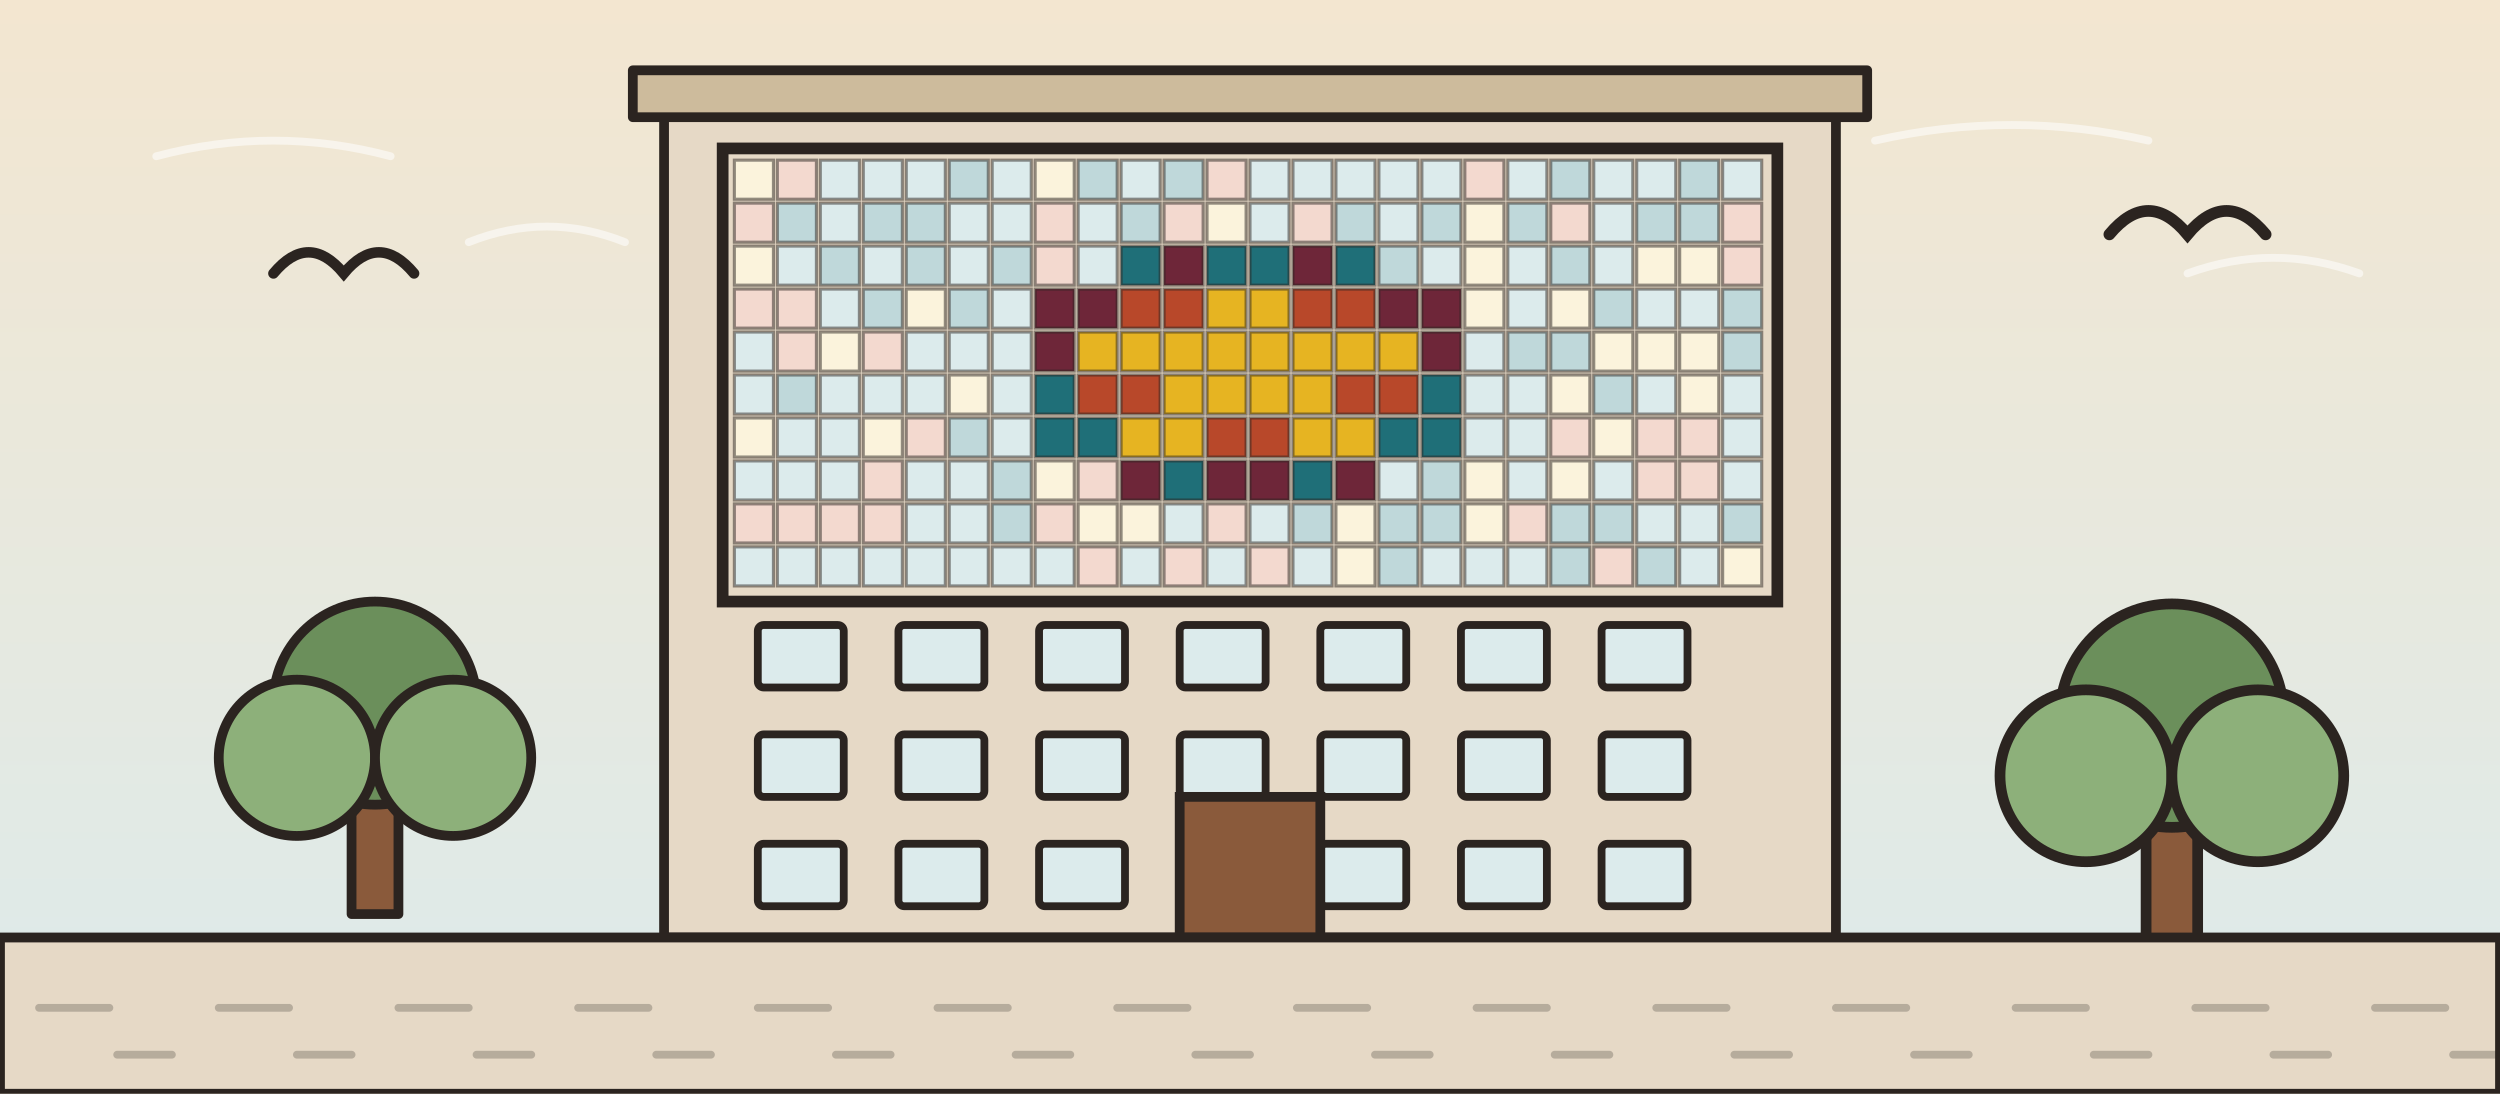
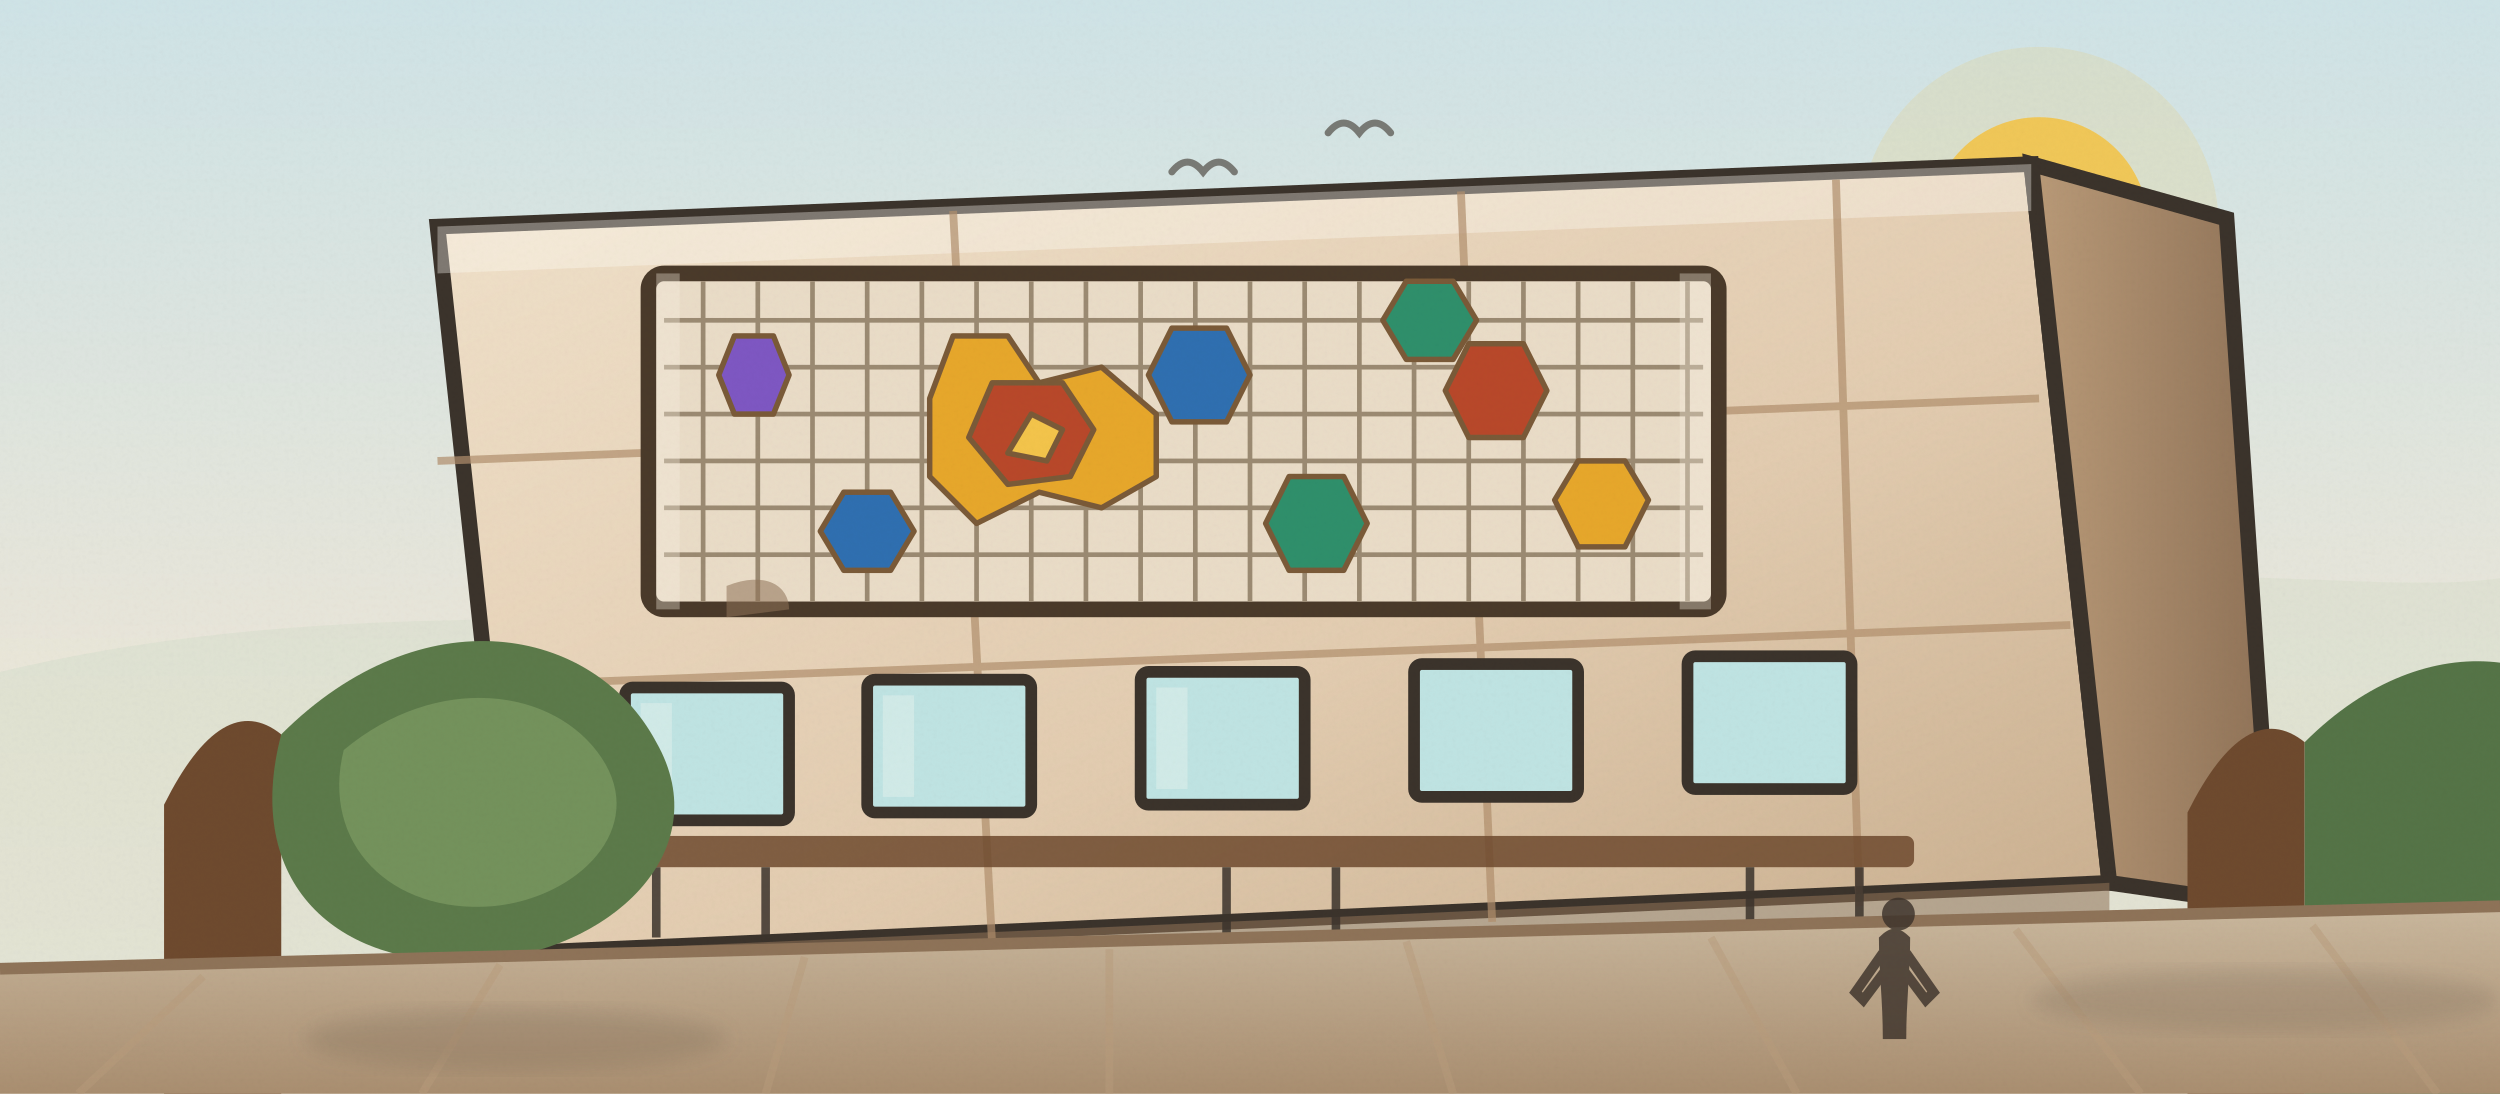
- <svg xmlns="http://www.w3.org/2000/svg" viewBox="0 0 640 280" preserveAspectRatio="xMidYMid slice" role="img" aria-label="Советская мозаика">
+ <svg xmlns="http://www.w3.org/2000/svg" viewBox="0 0 640 280" preserveAspectRatio="xMidYMid slice" role="img" aria-label="Сабуртало: советская мозаика и муралы">
  <defs>
    <linearGradient id="sky" x1="0" y1="0" x2="0" y2="1">
-       <stop offset="0" stop-color="#F3E6D0" />
-       <stop offset="1" stop-color="#DCEBEC" />
+       <stop offset="0" stop-color="#CFE3E6" />
+       <stop offset=".7" stop-color="#EDE6D7" />
+       <stop offset="1" stop-color="#F7EDDF" />
    </linearGradient>
+     <linearGradient id="facade" x1="0" y1="0" x2="1" y2="1">
+       <stop offset="0" stop-color="#F0E1CA" />
+       <stop offset=".58" stop-color="#E2CCB0" />
+       <stop offset="1" stop-color="#C9AE8E" />
+     </linearGradient>
+     <linearGradient id="side" x1="0" y1="0" x2="1" y2="0">
+       <stop offset="0" stop-color="#B99A78" />
+       <stop offset="1" stop-color="#8F7257" />
+     </linearGradient>
+     <linearGradient id="road" x1="0" y1="0" x2="0" y2="1">
+       <stop offset="0" stop-color="#C9B79D" />
+       <stop offset="1" stop-color="#A98E70" />
+     </linearGradient>
+     <filter id="soft">
+       <feGaussianBlur stdDeviation="2.4" />
+     </filter>
+     <filter id="grain">
+       <feTurbulence type="fractalNoise" baseFrequency=".88" numOctaves="2" seed="23" stitchTiles="stitch" />
+       <feColorMatrix type="saturate" values="0" />
+       <feComponentTransfer>
+         <feFuncA type="table" tableValues="0 .09" />
+       </feComponentTransfer>
+     </filter>
  </defs>
  <rect width="640" height="280" fill="url(#sky)" />
-   <g stroke="#fff" stroke-opacity=".55" stroke-width="2" stroke-linecap="round" fill="none">
-     <path d="M40 40 q30.0 -8 60 0" />
-     <path d="M120 62 q20.0 -8 40 0" />
-     <path d="M480 36 q35.0 -8 70 0" />
-     <path d="M560 70 q22.0 -8 44 0" />
-     <path d="M300 28 q25.0 -8 50 0" />
-     <path d="M250 52 q15.0 -8 30 0" />
+   <circle cx="522" cy="58" r="28" fill="#F3C44B" opacity=".9" />
+   <circle cx="522" cy="58" r="46" fill="#F3C44B" opacity=".16" />
+   <path d="M0 172 C92 150 172 164 256 154 C348 143 430 160 520 150 C572 144 612 152 640 148 L640 280 L0 280Z" fill="#DCE0D0" opacity=".7" />
+   <g>
+     <path d="M112 58 L520 42 L540 226 L132 244Z" fill="url(#facade)" stroke="#3B332B" stroke-width="4" />
+     <path d="M520 42 L570 56 L582 232 L540 226Z" fill="url(#side)" stroke="#3B332B" stroke-width="4" />
+     <path d="M112 58 L520 42 L520 54 L112 70Z" fill="#FFFBF5" opacity=".35" />
+     <path d="M132 244 L540 226 L540 244 L132 262Z" fill="#8F7257" opacity=".55" />
+     <g stroke="#B08F6C" stroke-width="2" opacity=".7">
+       <path d="M112 118 L522 102 M112 176 L530 160 M244 54 L254 242 M374 49 L382 236 M470 46 L476 232" />
+     </g>
+     <g>
+       <rect x="166" y="70" width="274" height="86" rx="4" fill="#E9DCC7" stroke="#4A3A2A" stroke-width="4" />
+       <g stroke="#9B8A72" stroke-width="1.2">
+         <path d="M170 82 H436 M170 94 H436 M170 106 H436 M170 118 H436 M170 130 H436 M170 142 H436" />
+         <path d="M180 72 V154 M194 72 V154 M208 72 V154 M222 72 V154 M236 72 V154 M250 72 V154 M264 72 V154 M278 72 V154 M292 72 V154 M306 72 V154 M320 72 V154 M334 72 V154 M348 72 V154 M362 72 V154 M376 72 V154 M390 72 V154 M404 72 V154 M418 72 V154 M432 72 V154" />
+       </g>
+       <g stroke="#7A5A38" stroke-width="1.4" stroke-linejoin="round">
+         <path d="M244 86 L258 86 L266 98 L282 94 L296 106 L296 122 L282 130 L266 126 L250 134 L238 122 L238 102Z" fill="#E6A72B" />
+         <path d="M254 98 L272 98 L280 110 L274 122 L258 124 L248 112Z" fill="#B8482A" />
+         <path d="M264 106 L272 110 L268 118 L258 116Z" fill="#F3C44B" />
+         <path d="M300 84 L314 84 L320 96 L314 108 L300 108 L294 96Z" fill="#2F6FB0" />
+         <path d="M330 122 L344 122 L350 134 L344 146 L330 146 L324 134Z" fill="#2F8F6B" />
+         <path d="M376 88 L390 88 L396 100 L390 112 L376 112 L370 100Z" fill="#B8482A" />
+         <path d="M404 118 L416 118 L422 128 L416 140 L404 140 L398 128Z" fill="#E6A72B" />
+         <path d="M216 126 L228 126 L234 136 L228 146 L216 146 L210 136Z" fill="#2F6FB0" />
+         <path d="M360 72 L372 72 L378 82 L372 92 L360 92 L354 82Z" fill="#2F8F6B" />
+         <path d="M188 86 L198 86 L202 96 L198 106 L188 106 L184 96Z" fill="#7E57C2" />
+       </g>
+       <g fill="#F7EDDF" opacity=".35">
+         <rect x="168" y="70" width="6" height="86" />
+         <rect x="430" y="70" width="8" height="86" />
+       </g>
+       <path d="M186 150 C196 146 202 150 202 156 L186 158Z" fill="#8F7257" opacity=".55" />
+     </g>
+     <g fill="#BFE3E2" stroke="#3B332B" stroke-width="3">
+       <rect x="160" y="176" width="42" height="34" rx="2" />
+       <rect x="222" y="174" width="42" height="34" rx="2" />
+       <rect x="292" y="172" width="42" height="34" rx="2" />
+       <rect x="362" y="170" width="42" height="34" rx="2" />
+       <rect x="432" y="168" width="42" height="34" rx="2" />
+     </g>
+     <g fill="#FFFBF5" opacity=".28">
+       <rect x="164" y="180" width="8" height="26" />
+       <rect x="226" y="178" width="8" height="26" />
+       <rect x="296" y="176" width="8" height="26" />
+     </g>
+     <g fill="#6E4A2E" opacity=".85">
+       <rect x="150" y="214" width="340" height="8" rx="2" />
+       <path d="M168 222 V240 M196 222 V240 M314 222 V240 M342 222 V240 M448 222 V240 M476 222 V240" stroke="#3B332B" stroke-width="2.2" />
+     </g>
  </g>
-   <g transform="translate(96 188) scale(1.0)" stroke="#2B2420" stroke-width="2.5" stroke-linejoin="round">
-     <rect x="-6" y="0" width="12" height="46" fill="#8a5a3b" />
-     <circle cx="0" cy="-8" r="26" fill="#6B8F5B" />
-     <circle cx="-20" cy="6" r="20" fill="#8DB07A" />
-     <circle cx="20" cy="6" r="20" fill="#8DB07A" />
+   <g>
+     <path d="M42 280 L42 206 C52 186 62 180 72 188 L72 280Z" fill="#6E4A2E" />
+     <path d="M72 188 C108 152 152 160 168 190 C184 218 156 244 122 246 C86 248 62 226 72 188Z" fill="#5C7A4A" />
+     <path d="M88 192 C112 172 142 176 154 194 C166 212 148 230 126 232 C100 234 82 216 88 192Z" fill="#74925C" />
+     <path d="M560 280 L560 208 C570 188 580 182 590 190 L590 280Z" fill="#6E4A2E" />
+     <path d="M590 190 C622 158 660 166 674 194 L674 280 L590 280Z" fill="#557447" />
+     <path d="M0 248 L640 232 L640 280 L0 280Z" fill="url(#road)" />
+     <path d="M0 248 L640 232" stroke="#8E7358" stroke-width="3" />
+     <path d="M20 280 L52 250 M108 280 L128 247 M196 280 L206 245 M284 280 L284 243 M372 280 L360 241 M460 280 L438 240 M548 280 L516 238 M624 280 L592 237" stroke="#B79B7C" stroke-width="2" opacity=".5" />
+     <ellipse cx="132" cy="266" rx="54" ry="8" fill="#3B332B" opacity=".13" filter="url(#soft)" />
+     <ellipse cx="580" cy="256" rx="60" ry="8" fill="#3B332B" opacity=".13" filter="url(#soft)" />
  </g>
-   <g transform="translate(556 192) scale(1.1)" stroke="#2B2420" stroke-width="2.5" stroke-linejoin="round">
-     <rect x="-6" y="0" width="12" height="46" fill="#8a5a3b" />
-     <circle cx="0" cy="-8" r="26" fill="#6B8F5B" />
-     <circle cx="-20" cy="6" r="20" fill="#8DB07A" />
-     <circle cx="20" cy="6" r="20" fill="#8DB07A" />
+   <g fill="#3A3028" opacity=".8">
+     <circle cx="486" cy="234" r="4.2" />
+     <path d="M481 240 C481 249 482 256 482 266 L488 266 C488 256 489 249 489 240 C486 237 484 237 481 240Z" />
+     <path d="M482 244 L475 254 L477 256 L483 248 M488 244 L495 254 L493 256 L487 248" fill="none" stroke="#3A3028" stroke-width="2.5" />
  </g>
-   <g stroke="#2B2420" stroke-width="2.5" stroke-linejoin="round">
-     <rect x="170" y="26" width="300" height="214" fill="#E6D9C6" />
-     <rect x="162" y="18" width="316" height="12" fill="#CDBB9C" />
+   <g fill="none" stroke="#3B332B" stroke-width="1.8" stroke-linecap="round" opacity=".6">
+     <path d="M300 44 q4 -5 8 0 q4 -5 8 0" />
+     <path d="M340 34 q4 -5 8 0 q4 -5 8 0" />
  </g>
-   <g stroke="#2B2420" stroke-width=".8" stroke-opacity=".5">
-     <rect x="188.0" y="41.0" width="10" height="10" fill="#FBF3DC" />
-     <rect x="199.0" y="41.0" width="10" height="10" fill="#F3D9CF" />
-     <rect x="210.0" y="41.0" width="10" height="10" fill="#DCEBEC" />
-     <rect x="221.0" y="41.0" width="10" height="10" fill="#DCEBEC" />
-     <rect x="232.0" y="41.0" width="10" height="10" fill="#DCEBEC" />
-     <rect x="243.0" y="41.0" width="10" height="10" fill="#BFD8DA" />
-     <rect x="254.0" y="41.0" width="10" height="10" fill="#DCEBEC" />
-     <rect x="265.0" y="41.0" width="10" height="10" fill="#FBF3DC" />
-     <rect x="276.0" y="41.0" width="10" height="10" fill="#BFD8DA" />
-     <rect x="287.0" y="41.0" width="10" height="10" fill="#DCEBEC" />
-     <rect x="298.0" y="41.0" width="10" height="10" fill="#BFD8DA" />
-     <rect x="309.0" y="41.0" width="10" height="10" fill="#F3D9CF" />
-     <rect x="320.0" y="41.0" width="10" height="10" fill="#DCEBEC" />
-     <rect x="331.0" y="41.0" width="10" height="10" fill="#DCEBEC" />
-     <rect x="342.0" y="41.0" width="10" height="10" fill="#DCEBEC" />
-     <rect x="353.0" y="41.0" width="10" height="10" fill="#DCEBEC" />
-     <rect x="364.0" y="41.0" width="10" height="10" fill="#DCEBEC" />
-     <rect x="375.0" y="41.0" width="10" height="10" fill="#F3D9CF" />
-     <rect x="386.0" y="41.0" width="10" height="10" fill="#DCEBEC" />
-     <rect x="397.0" y="41.0" width="10" height="10" fill="#BFD8DA" />
-     <rect x="408.0" y="41.0" width="10" height="10" fill="#DCEBEC" />
-     <rect x="419.0" y="41.0" width="10" height="10" fill="#DCEBEC" />
-     <rect x="430.0" y="41.0" width="10" height="10" fill="#BFD8DA" />
-     <rect x="441.0" y="41.0" width="10" height="10" fill="#DCEBEC" />
-     <rect x="188.0" y="52.0" width="10" height="10" fill="#F3D9CF" />
-     <rect x="199.0" y="52.0" width="10" height="10" fill="#BFD8DA" />
-     <rect x="210.0" y="52.0" width="10" height="10" fill="#DCEBEC" />
-     <rect x="221.0" y="52.0" width="10" height="10" fill="#BFD8DA" />
-     <rect x="232.0" y="52.0" width="10" height="10" fill="#BFD8DA" />
-     <rect x="243.0" y="52.0" width="10" height="10" fill="#DCEBEC" />
-     <rect x="254.0" y="52.0" width="10" height="10" fill="#DCEBEC" />
-     <rect x="265.0" y="52.0" width="10" height="10" fill="#F3D9CF" />
-     <rect x="276.0" y="52.0" width="10" height="10" fill="#DCEBEC" />
-     <rect x="287.0" y="52.0" width="10" height="10" fill="#BFD8DA" />
-     <rect x="298.0" y="52.0" width="10" height="10" fill="#F3D9CF" />
-     <rect x="309.0" y="52.0" width="10" height="10" fill="#FBF3DC" />
-     <rect x="320.0" y="52.0" width="10" height="10" fill="#DCEBEC" />
-     <rect x="331.0" y="52.0" width="10" height="10" fill="#F3D9CF" />
-     <rect x="342.0" y="52.0" width="10" height="10" fill="#BFD8DA" />
-     <rect x="353.0" y="52.0" width="10" height="10" fill="#DCEBEC" />
-     <rect x="364.0" y="52.0" width="10" height="10" fill="#BFD8DA" />
-     <rect x="375.0" y="52.0" width="10" height="10" fill="#FBF3DC" />
-     <rect x="386.0" y="52.0" width="10" height="10" fill="#BFD8DA" />
-     <rect x="397.0" y="52.0" width="10" height="10" fill="#F3D9CF" />
-     <rect x="408.0" y="52.0" width="10" height="10" fill="#DCEBEC" />
-     <rect x="419.0" y="52.0" width="10" height="10" fill="#BFD8DA" />
-     <rect x="430.0" y="52.0" width="10" height="10" fill="#BFD8DA" />
-     <rect x="441.0" y="52.0" width="10" height="10" fill="#F3D9CF" />
-     <rect x="188.0" y="63.0" width="10" height="10" fill="#FBF3DC" />
-     <rect x="199.0" y="63.0" width="10" height="10" fill="#DCEBEC" />
-     <rect x="210.0" y="63.0" width="10" height="10" fill="#BFD8DA" />
-     <rect x="221.0" y="63.0" width="10" height="10" fill="#DCEBEC" />
-     <rect x="232.0" y="63.0" width="10" height="10" fill="#BFD8DA" />
-     <rect x="243.0" y="63.0" width="10" height="10" fill="#DCEBEC" />
-     <rect x="254.0" y="63.0" width="10" height="10" fill="#BFD8DA" />
-     <rect x="265.0" y="63.0" width="10" height="10" fill="#F3D9CF" />
-     <rect x="276.0" y="63.0" width="10" height="10" fill="#DCEBEC" />
-     <rect x="287.0" y="63.0" width="10" height="10" fill="#1F6F78" />
-     <rect x="298.0" y="63.0" width="10" height="10" fill="#6E2639" />
-     <rect x="309.0" y="63.0" width="10" height="10" fill="#1F6F78" />
-     <rect x="320.0" y="63.0" width="10" height="10" fill="#1F6F78" />
-     <rect x="331.0" y="63.0" width="10" height="10" fill="#6E2639" />
-     <rect x="342.0" y="63.0" width="10" height="10" fill="#1F6F78" />
-     <rect x="353.0" y="63.0" width="10" height="10" fill="#BFD8DA" />
-     <rect x="364.0" y="63.0" width="10" height="10" fill="#DCEBEC" />
-     <rect x="375.0" y="63.0" width="10" height="10" fill="#FBF3DC" />
-     <rect x="386.0" y="63.0" width="10" height="10" fill="#DCEBEC" />
-     <rect x="397.0" y="63.0" width="10" height="10" fill="#BFD8DA" />
-     <rect x="408.0" y="63.0" width="10" height="10" fill="#DCEBEC" />
-     <rect x="419.0" y="63.0" width="10" height="10" fill="#FBF3DC" />
-     <rect x="430.0" y="63.0" width="10" height="10" fill="#FBF3DC" />
-     <rect x="441.0" y="63.0" width="10" height="10" fill="#F3D9CF" />
-     <rect x="188.0" y="74.0" width="10" height="10" fill="#F3D9CF" />
-     <rect x="199.0" y="74.0" width="10" height="10" fill="#F3D9CF" />
-     <rect x="210.0" y="74.0" width="10" height="10" fill="#DCEBEC" />
-     <rect x="221.0" y="74.0" width="10" height="10" fill="#BFD8DA" />
-     <rect x="232.0" y="74.0" width="10" height="10" fill="#FBF3DC" />
-     <rect x="243.0" y="74.0" width="10" height="10" fill="#BFD8DA" />
-     <rect x="254.0" y="74.0" width="10" height="10" fill="#DCEBEC" />
-     <rect x="265.0" y="74.0" width="10" height="10" fill="#6E2639" />
-     <rect x="276.0" y="74.0" width="10" height="10" fill="#6E2639" />
-     <rect x="287.0" y="74.0" width="10" height="10" fill="#B8482A" />
-     <rect x="298.0" y="74.0" width="10" height="10" fill="#B8482A" />
-     <rect x="309.0" y="74.0" width="10" height="10" fill="#E6B422" />
-     <rect x="320.0" y="74.0" width="10" height="10" fill="#E6B422" />
-     <rect x="331.0" y="74.0" width="10" height="10" fill="#B8482A" />
-     <rect x="342.0" y="74.0" width="10" height="10" fill="#B8482A" />
-     <rect x="353.0" y="74.0" width="10" height="10" fill="#6E2639" />
-     <rect x="364.0" y="74.0" width="10" height="10" fill="#6E2639" />
-     <rect x="375.0" y="74.0" width="10" height="10" fill="#FBF3DC" />
-     <rect x="386.0" y="74.0" width="10" height="10" fill="#DCEBEC" />
-     <rect x="397.0" y="74.0" width="10" height="10" fill="#FBF3DC" />
-     <rect x="408.0" y="74.0" width="10" height="10" fill="#BFD8DA" />
-     <rect x="419.0" y="74.0" width="10" height="10" fill="#DCEBEC" />
-     <rect x="430.0" y="74.0" width="10" height="10" fill="#DCEBEC" />
-     <rect x="441.0" y="74.0" width="10" height="10" fill="#BFD8DA" />
-     <rect x="188.0" y="85.0" width="10" height="10" fill="#DCEBEC" />
-     <rect x="199.0" y="85.0" width="10" height="10" fill="#F3D9CF" />
-     <rect x="210.0" y="85.0" width="10" height="10" fill="#FBF3DC" />
-     <rect x="221.0" y="85.0" width="10" height="10" fill="#F3D9CF" />
-     <rect x="232.0" y="85.0" width="10" height="10" fill="#DCEBEC" />
-     <rect x="243.0" y="85.0" width="10" height="10" fill="#DCEBEC" />
-     <rect x="254.0" y="85.0" width="10" height="10" fill="#DCEBEC" />
-     <rect x="265.0" y="85.0" width="10" height="10" fill="#6E2639" />
-     <rect x="276.0" y="85.0" width="10" height="10" fill="#E6B422" />
-     <rect x="287.0" y="85.0" width="10" height="10" fill="#E6B422" />
-     <rect x="298.0" y="85.0" width="10" height="10" fill="#E6B422" />
-     <rect x="309.0" y="85.0" width="10" height="10" fill="#E6B422" />
-     <rect x="320.0" y="85.0" width="10" height="10" fill="#E6B422" />
-     <rect x="331.0" y="85.0" width="10" height="10" fill="#E6B422" />
-     <rect x="342.0" y="85.0" width="10" height="10" fill="#E6B422" />
-     <rect x="353.0" y="85.0" width="10" height="10" fill="#E6B422" />
-     <rect x="364.0" y="85.0" width="10" height="10" fill="#6E2639" />
-     <rect x="375.0" y="85.0" width="10" height="10" fill="#DCEBEC" />
-     <rect x="386.0" y="85.0" width="10" height="10" fill="#BFD8DA" />
-     <rect x="397.0" y="85.0" width="10" height="10" fill="#BFD8DA" />
-     <rect x="408.0" y="85.0" width="10" height="10" fill="#FBF3DC" />
-     <rect x="419.0" y="85.0" width="10" height="10" fill="#FBF3DC" />
-     <rect x="430.0" y="85.0" width="10" height="10" fill="#FBF3DC" />
-     <rect x="441.0" y="85.0" width="10" height="10" fill="#BFD8DA" />
-     <rect x="188.0" y="96.0" width="10" height="10" fill="#DCEBEC" />
-     <rect x="199.0" y="96.0" width="10" height="10" fill="#BFD8DA" />
-     <rect x="210.0" y="96.0" width="10" height="10" fill="#DCEBEC" />
-     <rect x="221.0" y="96.0" width="10" height="10" fill="#DCEBEC" />
-     <rect x="232.0" y="96.0" width="10" height="10" fill="#DCEBEC" />
-     <rect x="243.0" y="96.0" width="10" height="10" fill="#FBF3DC" />
-     <rect x="254.0" y="96.0" width="10" height="10" fill="#DCEBEC" />
-     <rect x="265.0" y="96.0" width="10" height="10" fill="#1F6F78" />
-     <rect x="276.0" y="96.0" width="10" height="10" fill="#B8482A" />
-     <rect x="287.0" y="96.0" width="10" height="10" fill="#B8482A" />
-     <rect x="298.0" y="96.0" width="10" height="10" fill="#E6B422" />
-     <rect x="309.0" y="96.0" width="10" height="10" fill="#E6B422" />
-     <rect x="320.0" y="96.0" width="10" height="10" fill="#E6B422" />
-     <rect x="331.0" y="96.0" width="10" height="10" fill="#E6B422" />
-     <rect x="342.0" y="96.0" width="10" height="10" fill="#B8482A" />
-     <rect x="353.0" y="96.0" width="10" height="10" fill="#B8482A" />
-     <rect x="364.0" y="96.0" width="10" height="10" fill="#1F6F78" />
-     <rect x="375.0" y="96.0" width="10" height="10" fill="#DCEBEC" />
-     <rect x="386.0" y="96.0" width="10" height="10" fill="#DCEBEC" />
-     <rect x="397.0" y="96.0" width="10" height="10" fill="#FBF3DC" />
-     <rect x="408.0" y="96.0" width="10" height="10" fill="#BFD8DA" />
-     <rect x="419.0" y="96.0" width="10" height="10" fill="#DCEBEC" />
-     <rect x="430.0" y="96.0" width="10" height="10" fill="#FBF3DC" />
-     <rect x="441.0" y="96.0" width="10" height="10" fill="#DCEBEC" />
-     <rect x="188.0" y="107.0" width="10" height="10" fill="#FBF3DC" />
-     <rect x="199.0" y="107.0" width="10" height="10" fill="#DCEBEC" />
-     <rect x="210.0" y="107.0" width="10" height="10" fill="#DCEBEC" />
-     <rect x="221.0" y="107.0" width="10" height="10" fill="#FBF3DC" />
-     <rect x="232.0" y="107.0" width="10" height="10" fill="#F3D9CF" />
-     <rect x="243.0" y="107.0" width="10" height="10" fill="#BFD8DA" />
-     <rect x="254.0" y="107.0" width="10" height="10" fill="#DCEBEC" />
-     <rect x="265.0" y="107.0" width="10" height="10" fill="#1F6F78" />
-     <rect x="276.0" y="107.0" width="10" height="10" fill="#1F6F78" />
-     <rect x="287.0" y="107.0" width="10" height="10" fill="#E6B422" />
-     <rect x="298.0" y="107.0" width="10" height="10" fill="#E6B422" />
-     <rect x="309.0" y="107.0" width="10" height="10" fill="#B8482A" />
-     <rect x="320.0" y="107.0" width="10" height="10" fill="#B8482A" />
-     <rect x="331.0" y="107.0" width="10" height="10" fill="#E6B422" />
-     <rect x="342.0" y="107.0" width="10" height="10" fill="#E6B422" />
-     <rect x="353.0" y="107.0" width="10" height="10" fill="#1F6F78" />
-     <rect x="364.0" y="107.0" width="10" height="10" fill="#1F6F78" />
-     <rect x="375.0" y="107.0" width="10" height="10" fill="#DCEBEC" />
-     <rect x="386.0" y="107.0" width="10" height="10" fill="#DCEBEC" />
-     <rect x="397.0" y="107.0" width="10" height="10" fill="#F3D9CF" />
-     <rect x="408.0" y="107.0" width="10" height="10" fill="#FBF3DC" />
-     <rect x="419.0" y="107.0" width="10" height="10" fill="#F3D9CF" />
-     <rect x="430.0" y="107.0" width="10" height="10" fill="#F3D9CF" />
-     <rect x="441.0" y="107.0" width="10" height="10" fill="#DCEBEC" />
-     <rect x="188.0" y="118.0" width="10" height="10" fill="#DCEBEC" />
-     <rect x="199.0" y="118.0" width="10" height="10" fill="#DCEBEC" />
-     <rect x="210.0" y="118.0" width="10" height="10" fill="#DCEBEC" />
-     <rect x="221.0" y="118.0" width="10" height="10" fill="#F3D9CF" />
-     <rect x="232.0" y="118.0" width="10" height="10" fill="#DCEBEC" />
-     <rect x="243.0" y="118.0" width="10" height="10" fill="#DCEBEC" />
-     <rect x="254.0" y="118.0" width="10" height="10" fill="#BFD8DA" />
-     <rect x="265.0" y="118.0" width="10" height="10" fill="#FBF3DC" />
-     <rect x="276.0" y="118.0" width="10" height="10" fill="#F3D9CF" />
-     <rect x="287.0" y="118.0" width="10" height="10" fill="#6E2639" />
-     <rect x="298.0" y="118.0" width="10" height="10" fill="#1F6F78" />
-     <rect x="309.0" y="118.0" width="10" height="10" fill="#6E2639" />
-     <rect x="320.0" y="118.0" width="10" height="10" fill="#6E2639" />
-     <rect x="331.0" y="118.0" width="10" height="10" fill="#1F6F78" />
-     <rect x="342.0" y="118.0" width="10" height="10" fill="#6E2639" />
-     <rect x="353.0" y="118.0" width="10" height="10" fill="#DCEBEC" />
-     <rect x="364.0" y="118.0" width="10" height="10" fill="#BFD8DA" />
-     <rect x="375.0" y="118.0" width="10" height="10" fill="#FBF3DC" />
-     <rect x="386.0" y="118.0" width="10" height="10" fill="#DCEBEC" />
-     <rect x="397.0" y="118.0" width="10" height="10" fill="#FBF3DC" />
-     <rect x="408.0" y="118.0" width="10" height="10" fill="#DCEBEC" />
-     <rect x="419.0" y="118.0" width="10" height="10" fill="#F3D9CF" />
-     <rect x="430.0" y="118.0" width="10" height="10" fill="#F3D9CF" />
-     <rect x="441.0" y="118.0" width="10" height="10" fill="#DCEBEC" />
-     <rect x="188.0" y="129.0" width="10" height="10" fill="#F3D9CF" />
-     <rect x="199.0" y="129.0" width="10" height="10" fill="#F3D9CF" />
-     <rect x="210.0" y="129.0" width="10" height="10" fill="#F3D9CF" />
-     <rect x="221.0" y="129.0" width="10" height="10" fill="#F3D9CF" />
-     <rect x="232.0" y="129.0" width="10" height="10" fill="#DCEBEC" />
-     <rect x="243.0" y="129.0" width="10" height="10" fill="#DCEBEC" />
-     <rect x="254.0" y="129.0" width="10" height="10" fill="#BFD8DA" />
-     <rect x="265.0" y="129.0" width="10" height="10" fill="#F3D9CF" />
-     <rect x="276.0" y="129.0" width="10" height="10" fill="#FBF3DC" />
-     <rect x="287.0" y="129.0" width="10" height="10" fill="#FBF3DC" />
-     <rect x="298.0" y="129.0" width="10" height="10" fill="#DCEBEC" />
-     <rect x="309.0" y="129.0" width="10" height="10" fill="#F3D9CF" />
-     <rect x="320.0" y="129.0" width="10" height="10" fill="#DCEBEC" />
-     <rect x="331.0" y="129.0" width="10" height="10" fill="#BFD8DA" />
-     <rect x="342.0" y="129.0" width="10" height="10" fill="#FBF3DC" />
-     <rect x="353.0" y="129.0" width="10" height="10" fill="#BFD8DA" />
-     <rect x="364.0" y="129.0" width="10" height="10" fill="#BFD8DA" />
-     <rect x="375.0" y="129.0" width="10" height="10" fill="#FBF3DC" />
-     <rect x="386.0" y="129.0" width="10" height="10" fill="#F3D9CF" />
-     <rect x="397.0" y="129.0" width="10" height="10" fill="#BFD8DA" />
-     <rect x="408.0" y="129.0" width="10" height="10" fill="#BFD8DA" />
-     <rect x="419.0" y="129.0" width="10" height="10" fill="#DCEBEC" />
-     <rect x="430.0" y="129.0" width="10" height="10" fill="#DCEBEC" />
-     <rect x="441.0" y="129.0" width="10" height="10" fill="#BFD8DA" />
-     <rect x="188.0" y="140.0" width="10" height="10" fill="#DCEBEC" />
-     <rect x="199.0" y="140.0" width="10" height="10" fill="#DCEBEC" />
-     <rect x="210.0" y="140.0" width="10" height="10" fill="#DCEBEC" />
-     <rect x="221.0" y="140.0" width="10" height="10" fill="#DCEBEC" />
-     <rect x="232.0" y="140.0" width="10" height="10" fill="#DCEBEC" />
-     <rect x="243.0" y="140.0" width="10" height="10" fill="#DCEBEC" />
-     <rect x="254.0" y="140.0" width="10" height="10" fill="#DCEBEC" />
-     <rect x="265.0" y="140.0" width="10" height="10" fill="#DCEBEC" />
-     <rect x="276.0" y="140.0" width="10" height="10" fill="#F3D9CF" />
-     <rect x="287.0" y="140.0" width="10" height="10" fill="#DCEBEC" />
-     <rect x="298.0" y="140.0" width="10" height="10" fill="#F3D9CF" />
-     <rect x="309.0" y="140.0" width="10" height="10" fill="#DCEBEC" />
-     <rect x="320.0" y="140.0" width="10" height="10" fill="#F3D9CF" />
-     <rect x="331.0" y="140.0" width="10" height="10" fill="#DCEBEC" />
-     <rect x="342.0" y="140.0" width="10" height="10" fill="#FBF3DC" />
-     <rect x="353.0" y="140.0" width="10" height="10" fill="#BFD8DA" />
-     <rect x="364.0" y="140.0" width="10" height="10" fill="#DCEBEC" />
-     <rect x="375.0" y="140.0" width="10" height="10" fill="#DCEBEC" />
-     <rect x="386.0" y="140.0" width="10" height="10" fill="#DCEBEC" />
-     <rect x="397.0" y="140.0" width="10" height="10" fill="#BFD8DA" />
-     <rect x="408.0" y="140.0" width="10" height="10" fill="#F3D9CF" />
-     <rect x="419.0" y="140.0" width="10" height="10" fill="#BFD8DA" />
-     <rect x="430.0" y="140.0" width="10" height="10" fill="#DCEBEC" />
-     <rect x="441.0" y="140.0" width="10" height="10" fill="#FBF3DC" />
-   </g>
-   <rect x="185.0" y="38.0" width="270" height="116" fill="none" stroke="#2B2420" stroke-width="3" />
-   <g fill="#DCEBEC" stroke="#2B2420" stroke-width="2">
-     <rect x="194" y="160" width="22" height="16" rx="1.5" />
-     <rect x="230" y="160" width="22" height="16" rx="1.5" />
-     <rect x="266" y="160" width="22" height="16" rx="1.5" />
-     <rect x="302" y="160" width="22" height="16" rx="1.5" />
-     <rect x="338" y="160" width="22" height="16" rx="1.5" />
-     <rect x="374" y="160" width="22" height="16" rx="1.5" />
-     <rect x="410" y="160" width="22" height="16" rx="1.5" />
-     <rect x="194" y="188" width="22" height="16" rx="1.5" />
-     <rect x="230" y="188" width="22" height="16" rx="1.5" />
-     <rect x="266" y="188" width="22" height="16" rx="1.5" />
-     <rect x="302" y="188" width="22" height="16" rx="1.5" />
-     <rect x="338" y="188" width="22" height="16" rx="1.5" />
-     <rect x="374" y="188" width="22" height="16" rx="1.5" />
-     <rect x="410" y="188" width="22" height="16" rx="1.5" />
-     <rect x="194" y="216" width="22" height="16" rx="1.5" />
-     <rect x="230" y="216" width="22" height="16" rx="1.5" />
-     <rect x="266" y="216" width="22" height="16" rx="1.5" />
-     <rect x="302" y="216" width="22" height="16" rx="1.5" />
-     <rect x="338" y="216" width="22" height="16" rx="1.5" />
-     <rect x="374" y="216" width="22" height="16" rx="1.5" />
-     <rect x="410" y="216" width="22" height="16" rx="1.5" />
-   </g>
-   <rect x="302" y="204" width="36" height="36" fill="#8a5a3b" stroke="#2B2420" stroke-width="2.5" />
-   <path d="M0 240 H640 V280 H0Z" fill="#E6D9C6" stroke="#2B2420" stroke-width="2.5" />
-   <g fill="none" stroke="#2B2420" stroke-opacity=".25" stroke-width="2" stroke-linecap="round">
-     <path d="M10 258 h18 M30 270 h14" />
-     <path d="M56 258 h18 M76 270 h14" />
-     <path d="M102 258 h18 M122 270 h14" />
-     <path d="M148 258 h18 M168 270 h14" />
-     <path d="M194 258 h18 M214 270 h14" />
-     <path d="M240 258 h18 M260 270 h14" />
-     <path d="M286 258 h18 M306 270 h14" />
-     <path d="M332 258 h18 M352 270 h14" />
-     <path d="M378 258 h18 M398 270 h14" />
-     <path d="M424 258 h18 M444 270 h14" />
-     <path d="M470 258 h18 M490 270 h14" />
-     <path d="M516 258 h18 M536 270 h14" />
-     <path d="M562 258 h18 M582 270 h14" />
-     <path d="M608 258 h18 M628 270 h14" />
-   </g>
-   <path transform="translate(70 70) scale(0.9)" d="M0 0 q10 -12 20 0 q10 -12 20 0" fill="none" stroke="#2B2420" stroke-width="3" stroke-linecap="round" />
-   <path transform="translate(540 60) scale(1.0)" d="M0 0 q10 -12 20 0 q10 -12 20 0" fill="none" stroke="#2B2420" stroke-width="3" stroke-linecap="round" />
-   <circle cx="570" cy="44" r="0" fill="#E6B422" opacity=".9" stroke="#2B2420" stroke-width="2.5" />
+   <rect width="640" height="280" filter="url(#grain)" opacity=".5" style="mix-blend-mode:multiply" />
</svg>
